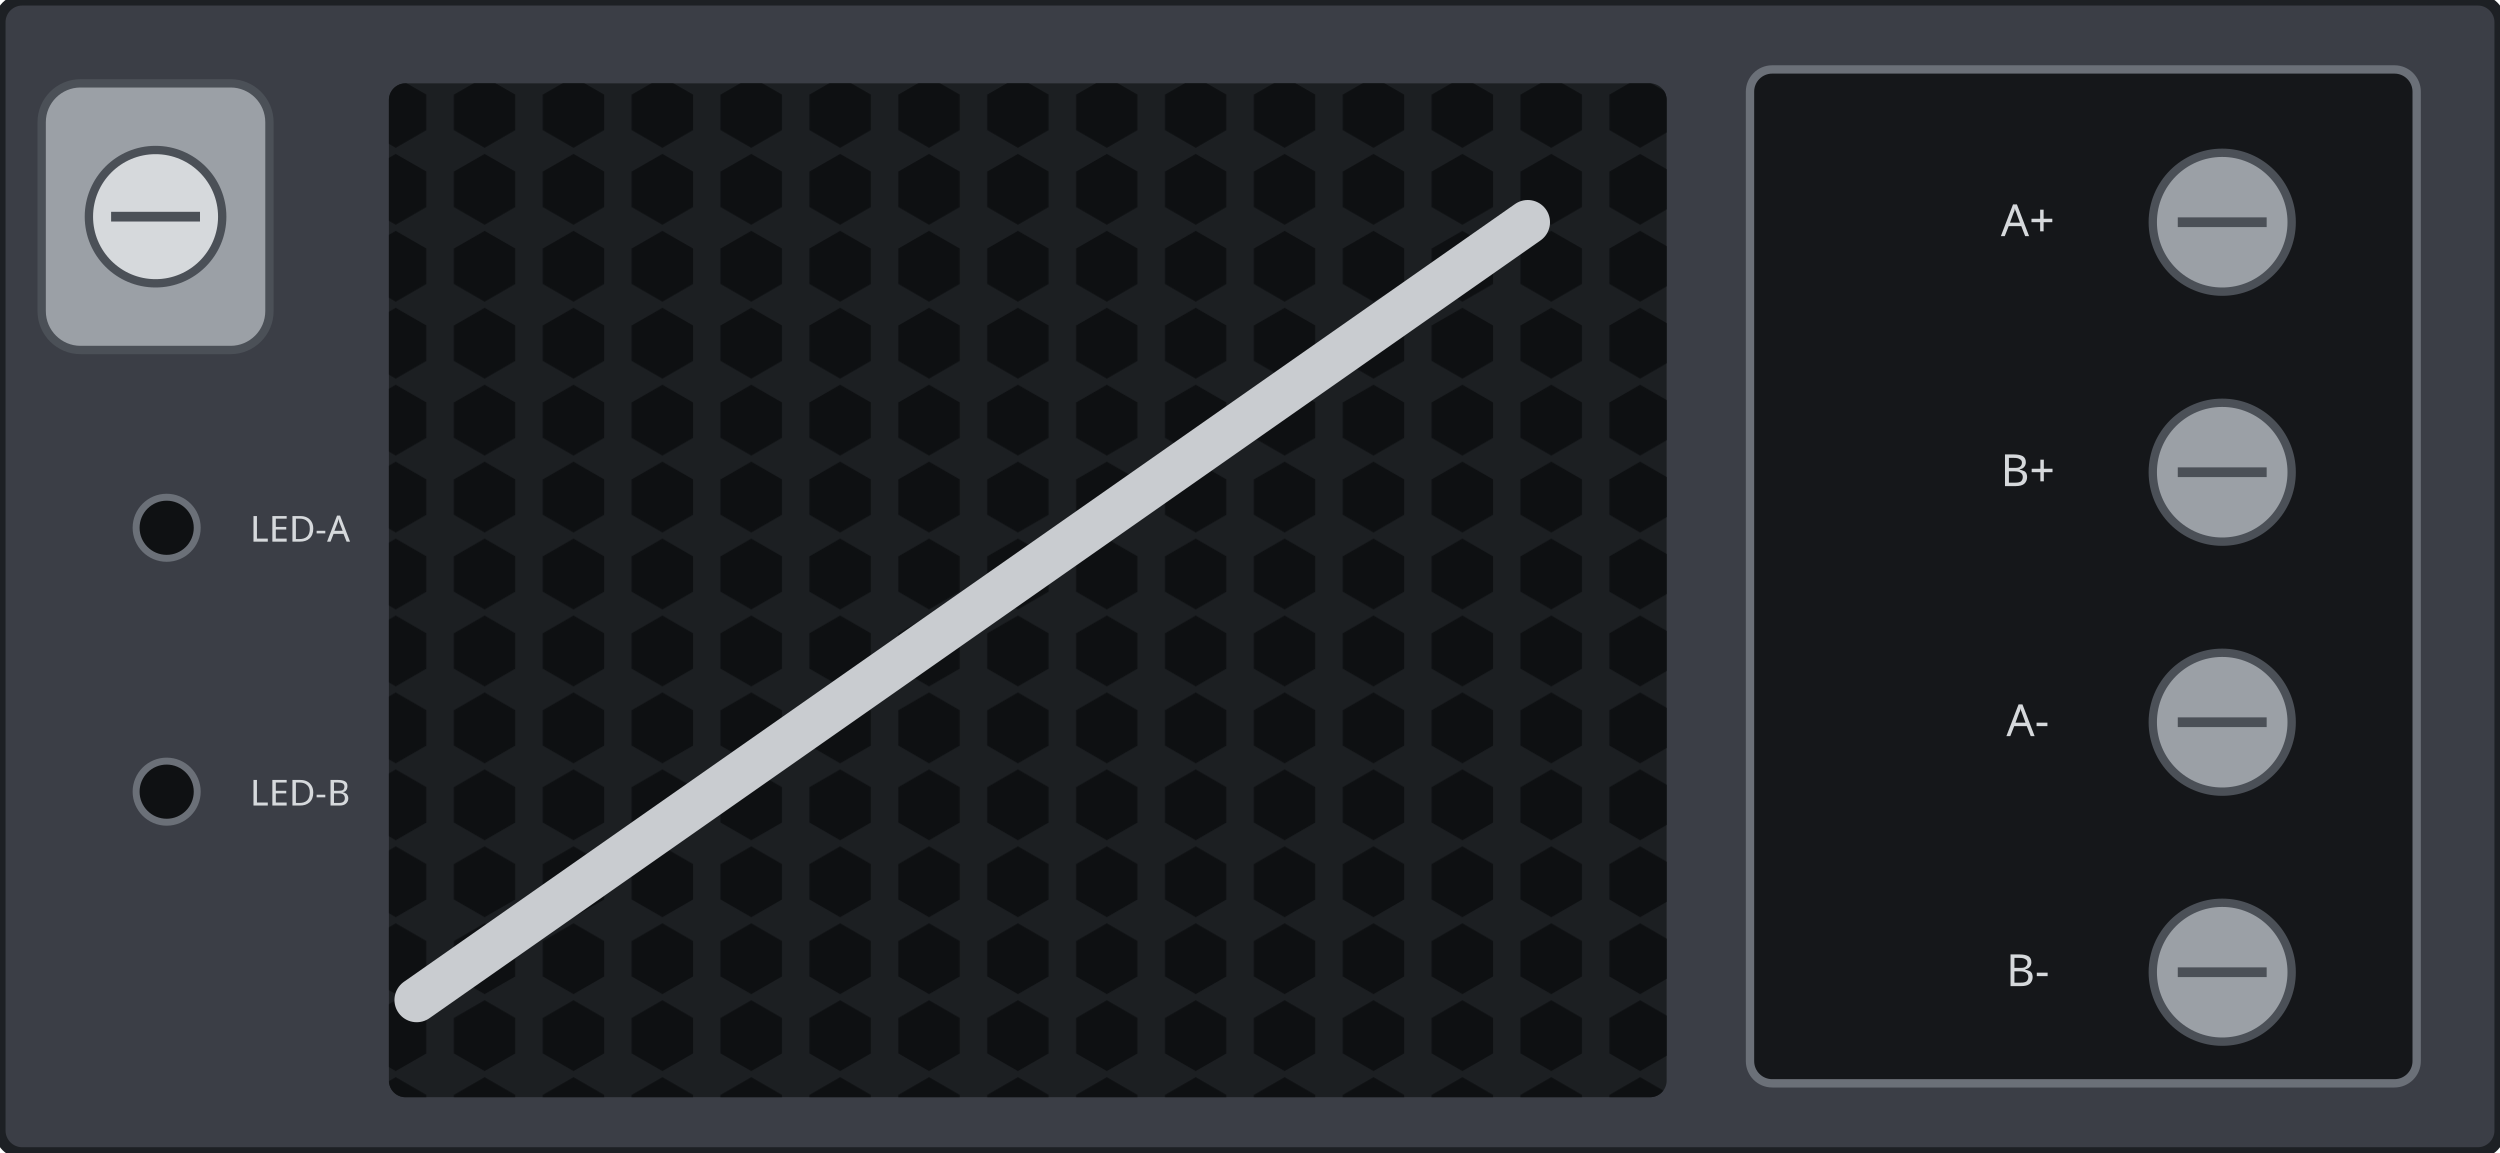
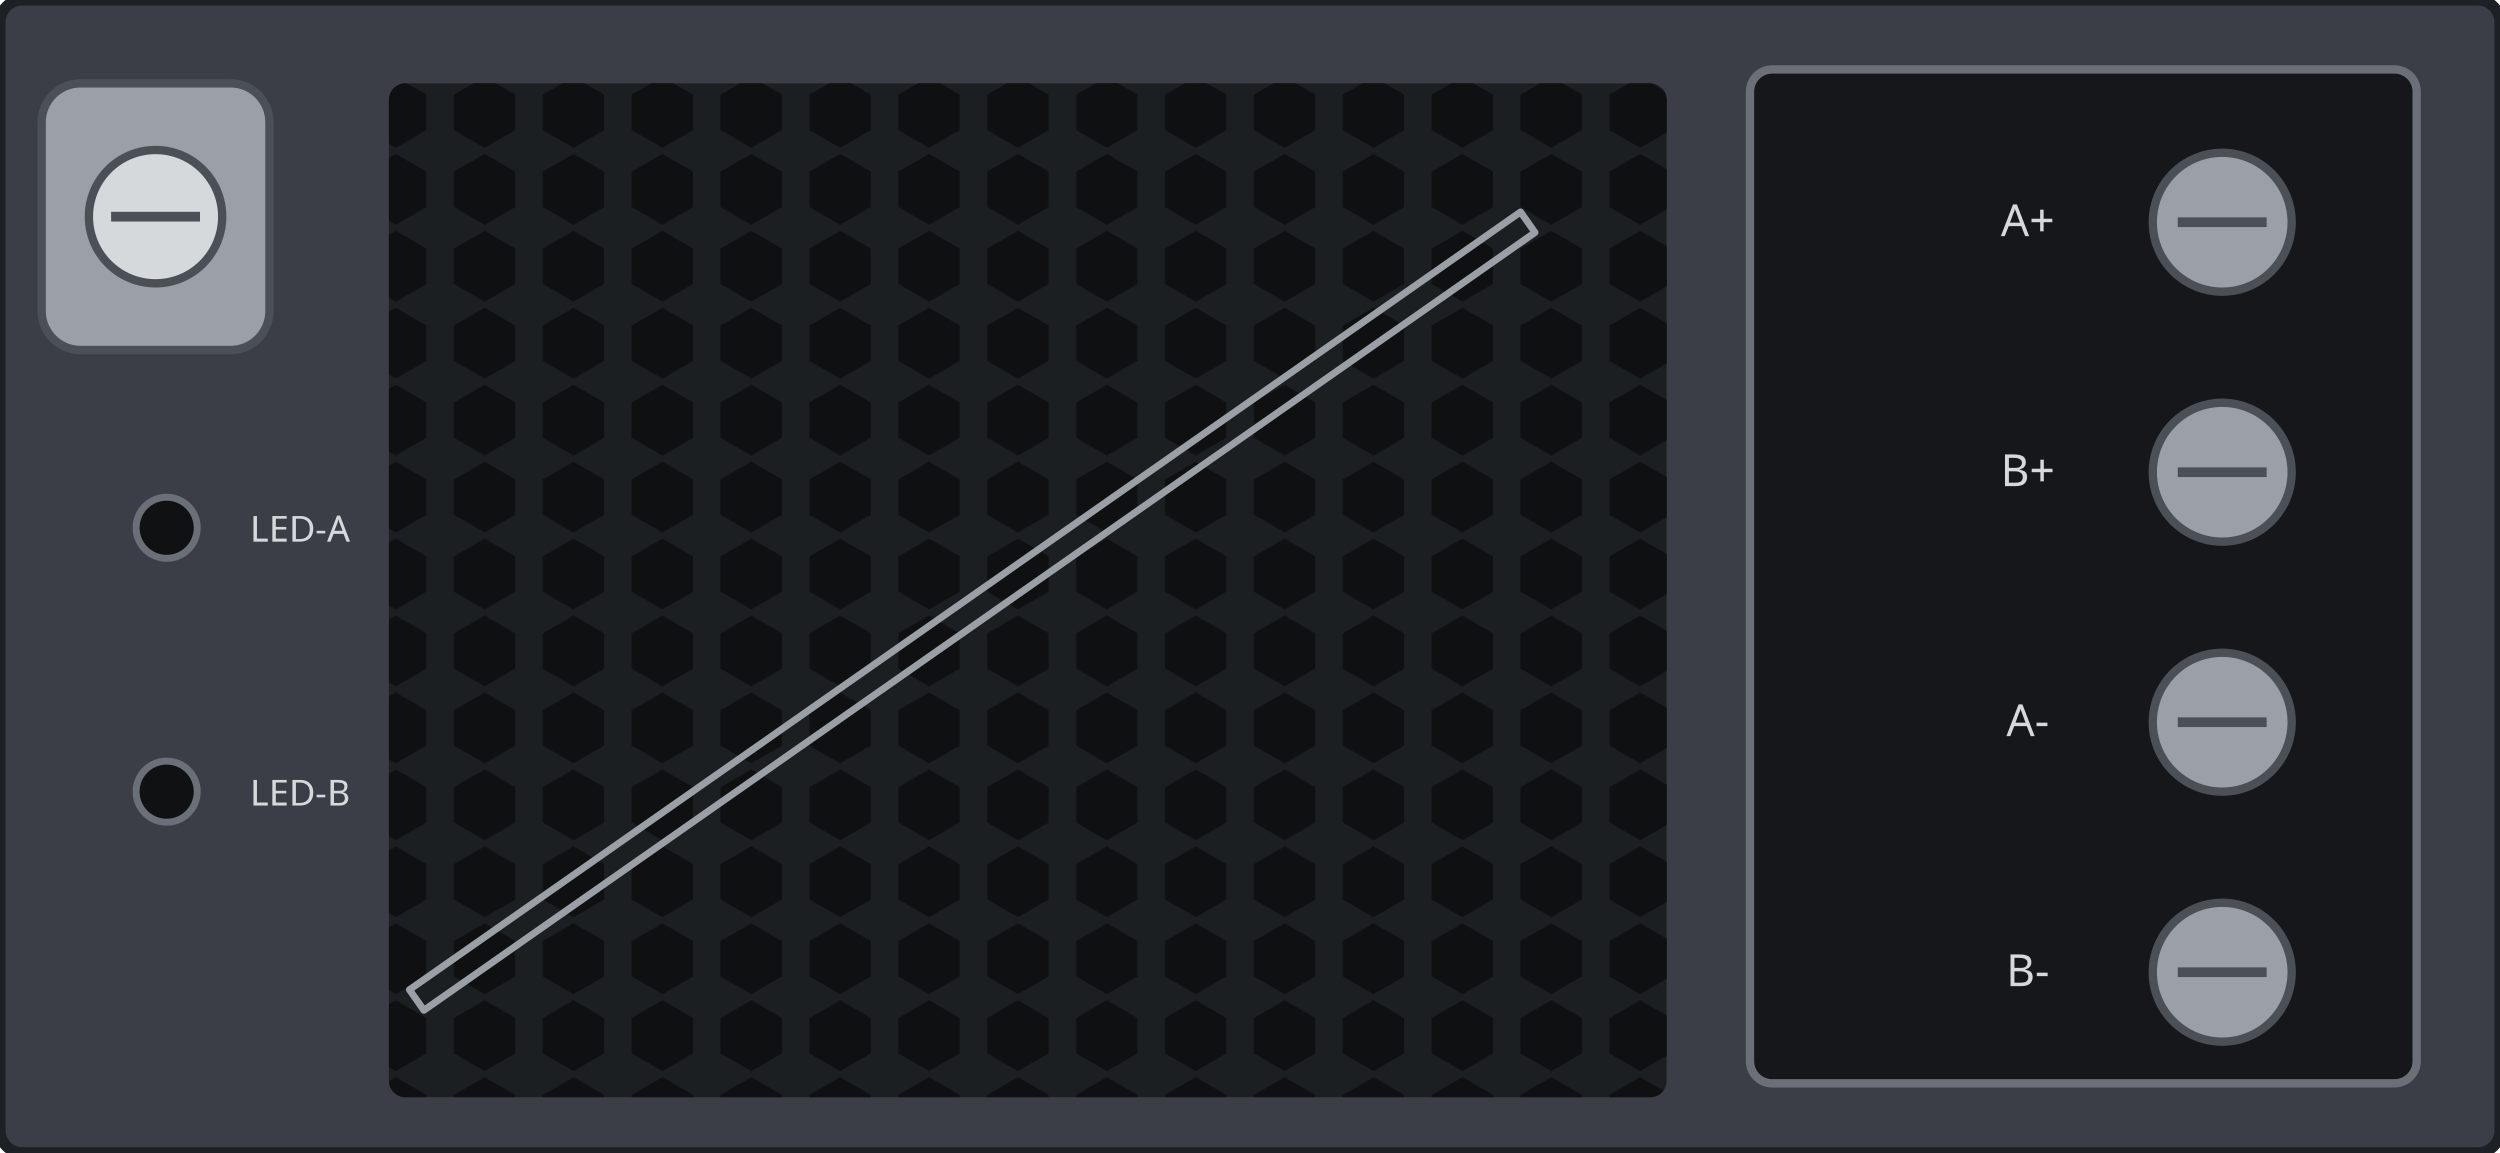
<svg xmlns="http://www.w3.org/2000/svg" width="90.0mm" height="41.5mm" viewBox="0 0 90.0 41.5">
  <defs>
    <pattern id="hex" x="0" y="0" width="3.2" height="2.77" patternUnits="userSpaceOnUse">
      <polygon points="1.6,0.2 2.9,0.95 2.9,2.45 1.6,3.2 0.3,2.45 0.3,0.95" fill="#0e1012" transform="scale(0.85) translate(0.1 -0.2)" />
    </pattern>
  </defs>
  <rect id="face" x="0" y="0" width="90.0" height="41.5" rx="0.8" fill="#3b3e46" stroke="#1d2024" stroke-width="0.4" />
  <g id="vents">
    <rect x="14.0" y="3.0" width="46.0" height="36.5" rx="0.6" fill="#1c1f22" />
    <rect x="14.0" y="3.0" width="46.0" height="36.5" rx="0.6" fill="url(#hex)" />
  </g>
  <g id="lamps">
    <circle id="led-a" cx="6.0" cy="19.0" r="1.1" fill="var(--led-color, #0f1113)" stroke="#6b7078" stroke-width="0.25" />
    <circle id="led-b" cx="6.0" cy="28.5" r="1.1" fill="var(--led-color, #0f1113)" stroke="#6b7078" stroke-width="0.25" />
  </g>
  <g id="latch">
    <rect x="1.5" y="3.0" width="8.2" height="9.6" rx="1.4" fill="#9ba0a6" stroke="#4b5057" stroke-width="0.3" />
    <circle cx="5.6" cy="7.8" r="2.4" fill="#d6d9dc" stroke="#4b5057" stroke-width="0.3" />
    <path d="M 4.0 7.8 H 7.2" stroke="#4b5057" stroke-width="0.35" />
  </g>
  <g id="handle">
-     <path d="M 15.0 36.0 L 55.0 8.0" fill="none" stroke="#c9ccd0" stroke-width="1.6" stroke-linecap="round" />
+     <path d="M 15.26 36.37 L 55.26 8.37 L 54.74 7.63 L 14.74 35.63 Z" fill="none" stroke="#9ba0a6" stroke-width="0.25" stroke-linejoin="round" />
  </g>
  <g id="terminals">
    <rect x="63.0" y="2.5" width="24.0" height="36.5" rx="0.8" fill="#15171a" stroke="#6b7078" stroke-width="0.3" />
    <g fill="#9ba0a6" stroke="#4b5057" stroke-width="0.3">
      <circle cx="80.0" cy="8.0" r="2.5" />
      <circle cx="80.0" cy="17.0" r="2.5" />
      <circle cx="80.0" cy="26.0" r="2.5" />
      <circle cx="80.0" cy="35.0" r="2.5" />
    </g>
    <g stroke="#4b5057" stroke-width="0.35">
      <path d="M 78.4 8.0 H 81.6 M 78.4 17.0 H 81.6 M 78.4 26.0 H 81.6 M 78.4 35.0 H 81.6" />
    </g>
  </g>
  <g id="silkscreen" font-family="sans-serif" fill="#d6d9dc">
    <text x="9.0" y="19.5" font-size="1.3">LED-A</text>
    <text x="9.0" y="29.0" font-size="1.3">LED-B</text>
    <text x="73.0" y="8.5" font-size="1.6" text-anchor="middle">A+</text>
    <text x="73.0" y="17.5" font-size="1.6" text-anchor="middle">B+</text>
    <text x="73.0" y="26.5" font-size="1.6" text-anchor="middle">A-</text>
    <text x="73.0" y="35.5" font-size="1.6" text-anchor="middle">B-</text>
  </g>
</svg>
